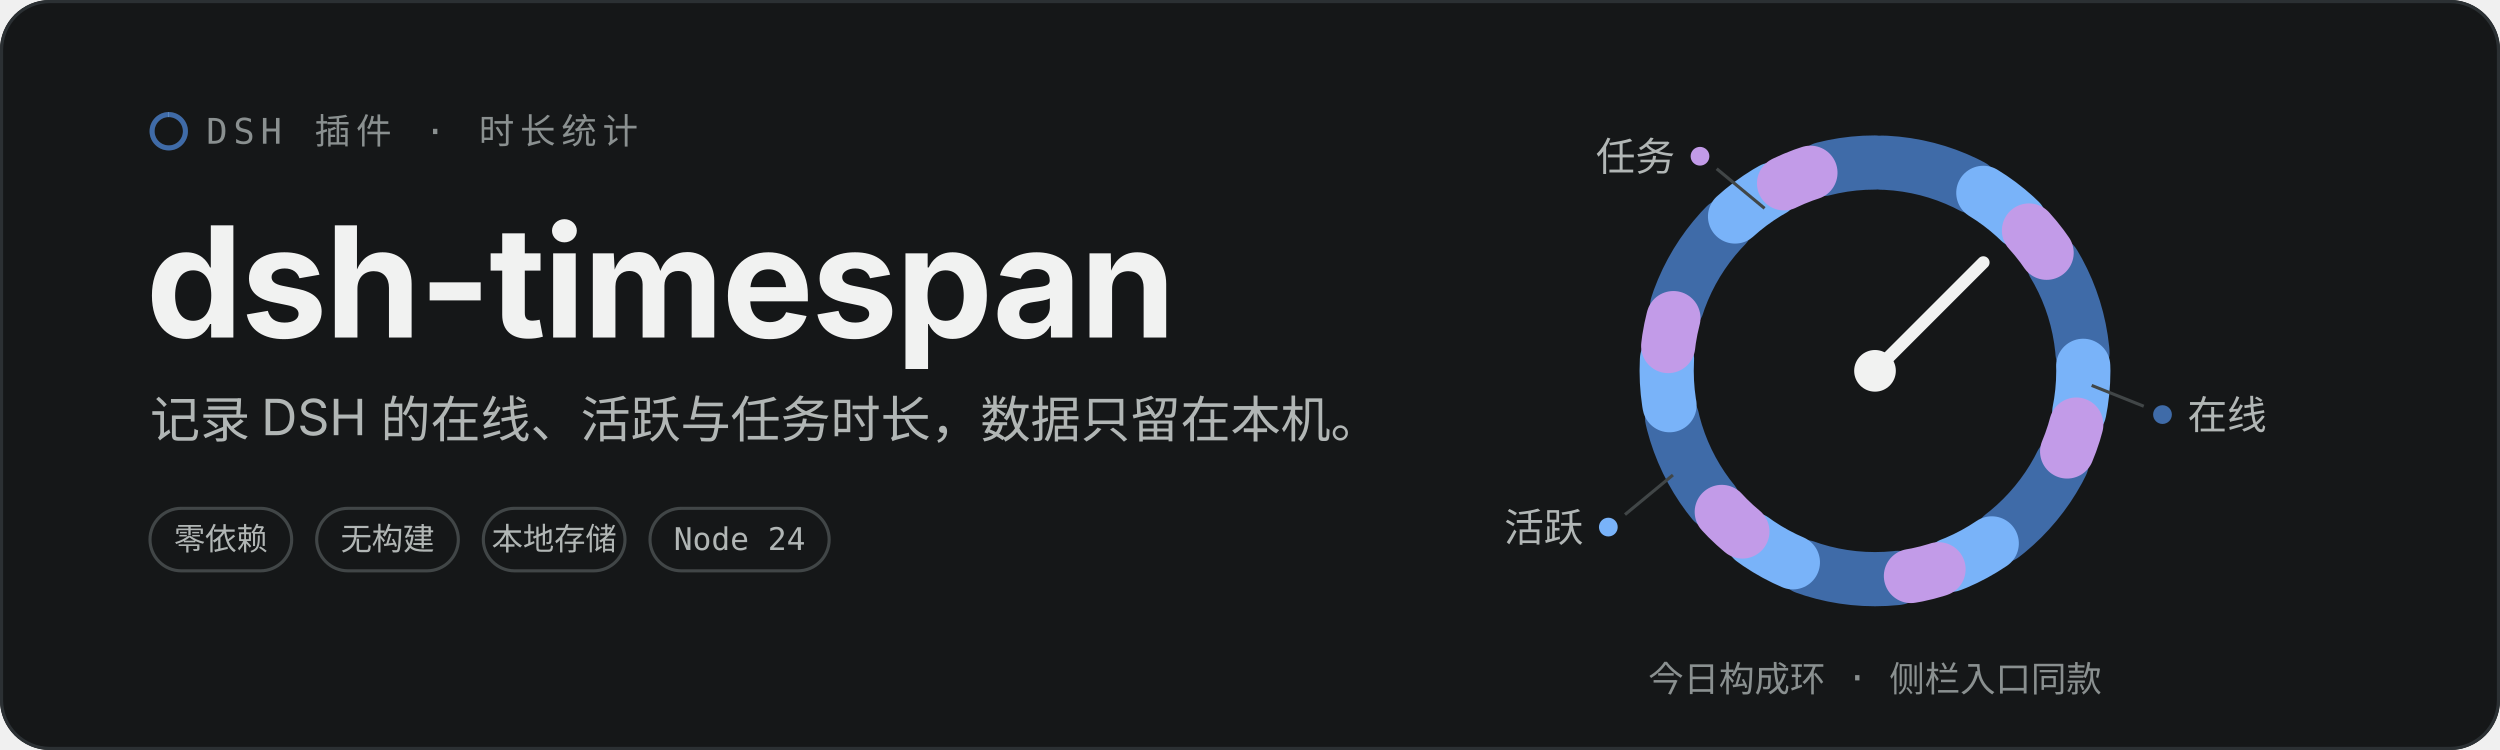
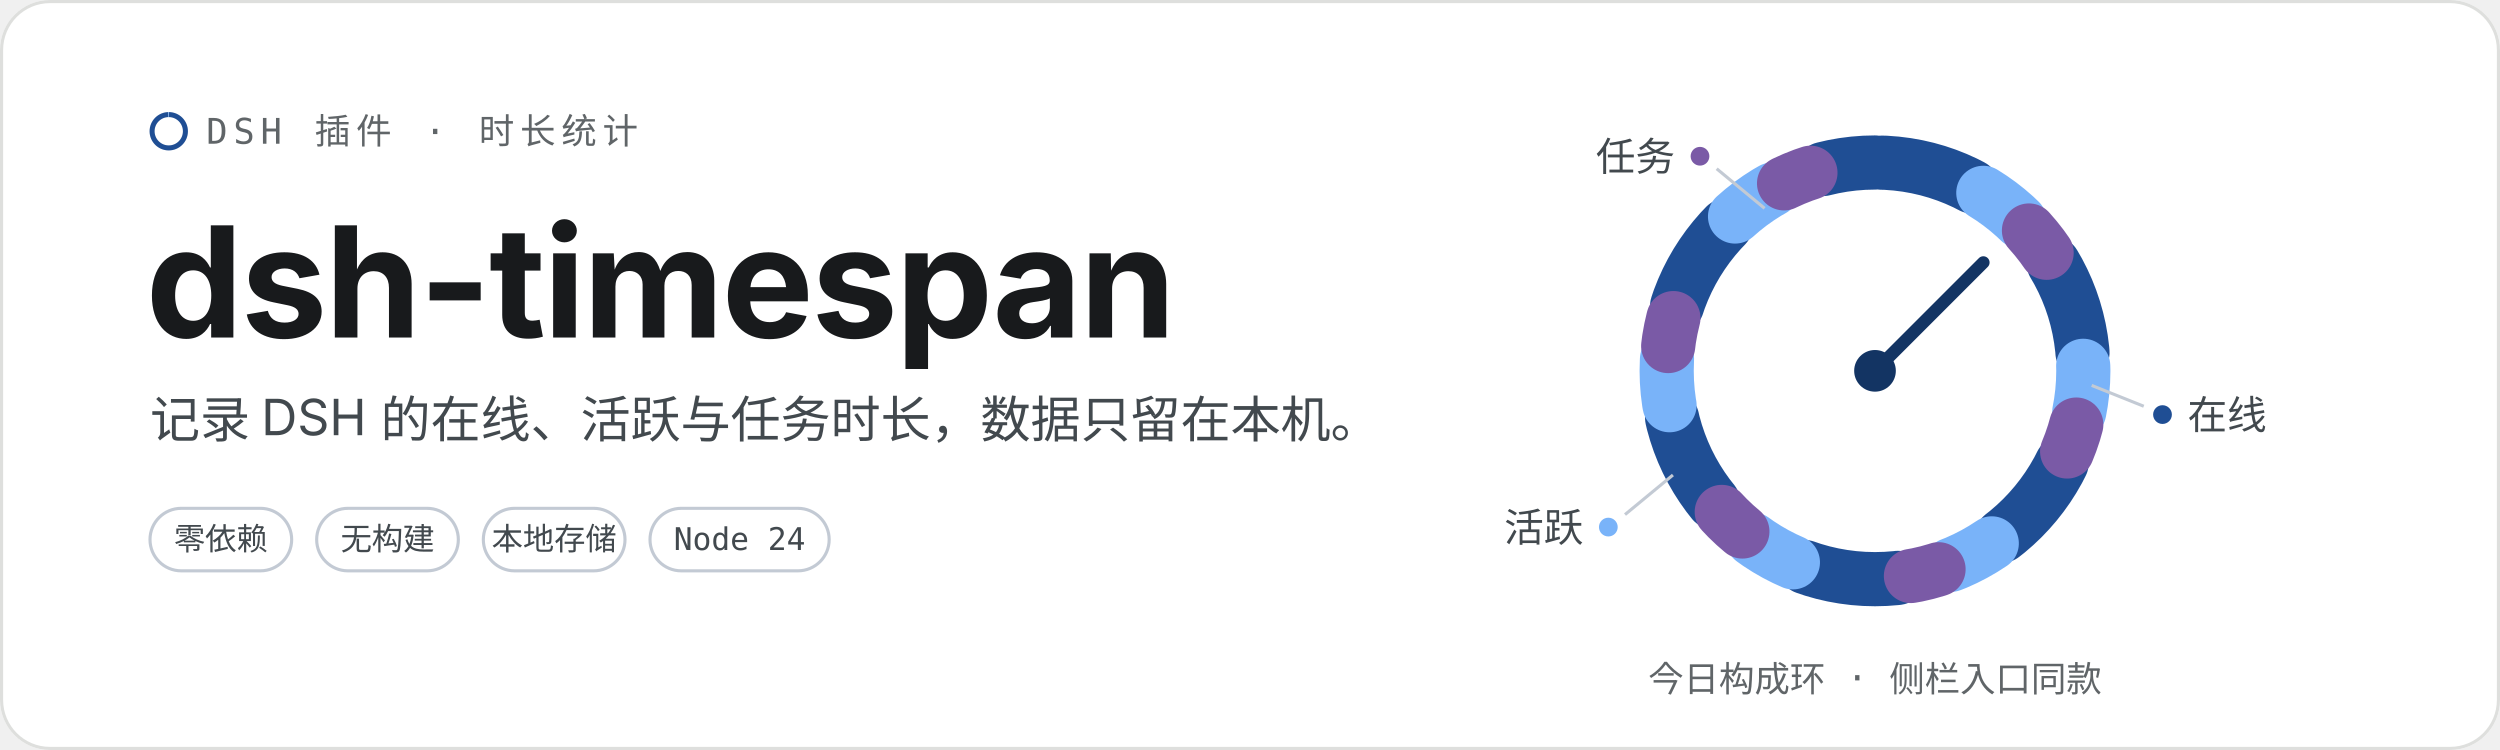
<svg xmlns="http://www.w3.org/2000/svg" width="1200" height="360" viewBox="0 0 1200 360" role="img" aria-labelledby="hero-title hero-desc">
-   <rect width="1200" height="360" rx="24" fill="#151718" />
-   <rect x="0.75" y="0.75" width="1198.5" height="358.5" rx="23.25" fill="none" stroke="#2b3033" stroke-width="1.5" />
+   <rect width="1200" height="360" rx="24" fill="#ffffff" />
+   <rect x="0.75" y="0.75" width="1198.5" height="358.5" rx="23.25" fill="none" stroke="#dedfdd" stroke-width="1.5" />
  <g id="title-block">
    <g transform="translate(72 54)">
-       <circle cx="9" cy="9" r="8" fill="none" stroke="#303435" stroke-width="2.4" />
+       <circle cx="9" cy="9" r="8" fill="none" stroke="#eaecee" stroke-width="2.4" />
      <g transform="rotate(-90 9 9)">
-         <circle cx="9" cy="9" r="8" fill="none" stroke="#3f6ba8" stroke-width="2.4" pathLength="100" stroke-dasharray="50 50" stroke-dashoffset="0" />
+         <circle cx="9" cy="9" r="8" fill="none" stroke="#1f4e94" stroke-width="2.4" pathLength="100" stroke-dasharray="50 50" stroke-dashoffset="0" />
        <circle cx="9" cy="9" r="8" fill="none" stroke="#79B3F9" stroke-width="2.4" pathLength="100" stroke-dasharray="30 70" stroke-dashoffset="-50" />
-         <circle cx="9" cy="9" r="8" fill="none" stroke="#C29BE8" stroke-width="2.4" pathLength="100" stroke-dasharray="20 80" stroke-dashoffset="-80" />
+         <circle cx="9" cy="9" r="8" fill="none" stroke="#7a5aa6" stroke-width="2.4" pathLength="100" stroke-dasharray="20 80" stroke-dashoffset="-80" />
      </g>
-       <text x="27" y="15" font-size="17" letter-spacing="2.8" fill="#8a9090" font-family="ui-monospace, 'Cascadia Mono', Consolas, 'SFMono-Regular', Menlo, monospace">DSH 插件 · 时长统计</text>
+       <text x="27" y="15" font-size="17" letter-spacing="2.8" fill="#606568" font-family="ui-monospace, 'Cascadia Mono', Consolas, 'SFMono-Regular', Menlo, monospace">DSH 插件 · 时长统计</text>
    </g>
-     <text x="70" y="162" font-size="74" font-weight="700" letter-spacing="-1" fill="#f1f2f1" font-family="-apple-system, BlinkMacSystemFont, 'Segoe UI', 'PingFang SC', 'Microsoft YaHei', sans-serif">dsh-timespan</text>
-     <text x="72" y="210" font-size="24" fill="#b1b6b5" font-family="-apple-system, BlinkMacSystemFont, 'Segoe UI', 'PingFang SC', 'Microsoft YaHei', sans-serif">记录 DSH 的在线、活跃与任务时长，数据只留在本机。</text>
-     <g id="meta-chips" font-size="15" fill="#b1b6b5" font-family="ui-monospace, 'Cascadia Mono', Consolas, 'SFMono-Regular', Menlo, monospace">
-       <rect x="72" y="244" width="68" height="30" rx="15" fill="none" stroke="#414647" stroke-width="1.5" />
+     <text x="70" y="162" font-size="74" font-weight="700" letter-spacing="-1" fill="#181a1c" font-family="-apple-system, BlinkMacSystemFont, 'Segoe UI', 'PingFang SC', 'Microsoft YaHei', sans-serif">dsh-timespan</text>
+     <text x="72" y="210" font-size="24" fill="#42494e" font-family="-apple-system, BlinkMacSystemFont, 'Segoe UI', 'PingFang SC', 'Microsoft YaHei', sans-serif">记录 DSH 的在线、活跃与任务时长，数据只留在本机。</text>
+     <g id="meta-chips" font-size="15" fill="#42494e" font-family="ui-monospace, 'Cascadia Mono', Consolas, 'SFMono-Regular', Menlo, monospace">
+       <rect x="72" y="244" width="68" height="30" rx="15" fill="none" stroke="#c3cad4" stroke-width="1.5" />
      <text x="106" y="264" text-anchor="middle">零依赖</text>
-       <rect x="152" y="244" width="68" height="30" rx="15" fill="none" stroke="#414647" stroke-width="1.5" />
+       <rect x="152" y="244" width="68" height="30" rx="15" fill="none" stroke="#c3cad4" stroke-width="1.5" />
      <text x="186" y="264" text-anchor="middle">无构建</text>
-       <rect x="232" y="244" width="68" height="30" rx="15" fill="none" stroke="#414647" stroke-width="1.5" />
+       <rect x="232" y="244" width="68" height="30" rx="15" fill="none" stroke="#c3cad4" stroke-width="1.5" />
      <text x="266" y="264" text-anchor="middle">本地存储</text>
-       <rect x="312" y="244" width="86" height="30" rx="15" fill="none" stroke="#414647" stroke-width="1.5" />
+       <rect x="312" y="244" width="86" height="30" rx="15" fill="none" stroke="#c3cad4" stroke-width="1.5" />
      <text x="355" y="264" text-anchor="middle">Node 24</text>
    </g>
  </g>
  <g id="composite-ring">
    <g transform="rotate(-90 900 178)" stroke-linecap="round">
-       <circle cx="900" cy="178" r="100" fill="none" stroke="#3f6ba8" stroke-width="26" pathLength="100" stroke-dasharray="45.16 54.84" stroke-dashoffset="-3.17" />
+       <circle cx="900" cy="178" r="100" fill="none" stroke="#1f4e94" stroke-width="26" pathLength="100" stroke-dasharray="45.16 54.84" stroke-dashoffset="-3.17" />
      <circle cx="900" cy="178" r="100" fill="none" stroke="#79B3F9" stroke-width="26" pathLength="100" stroke-dasharray="22.16 77.84" stroke-dashoffset="-54.67" />
-       <circle cx="900" cy="178" r="100" fill="none" stroke="#C29BE8" stroke-width="26" pathLength="100" stroke-dasharray="13.66 86.34" stroke-dashoffset="-83.17" />
+       <circle cx="900" cy="178" r="100" fill="none" stroke="#7a5aa6" stroke-width="26" pathLength="100" stroke-dasharray="13.66 86.34" stroke-dashoffset="-83.17" />
    </g>
-     <path d="M900 178 952 126" fill="none" stroke="#f1f2f1" stroke-width="6" stroke-linecap="round" />
-     <circle cx="900" cy="178" r="10" fill="#f1f2f1" />
+     <path d="M900 178 952 126" fill="none" stroke="#133463" stroke-width="6" stroke-linecap="round" />
+     <circle cx="900" cy="178" r="10" fill="#133463" />
    <g font-family="-apple-system, BlinkMacSystemFont, 'Segoe UI', 'PingFang SC', 'Microsoft YaHei', sans-serif" font-size="19">
      <g id="label-online">
-         <path d="M1004 185 1029 195" stroke="#414647" stroke-width="1.5" fill="none" />
-         <circle cx="1038" cy="199" r="4.5" fill="#3f6ba8" />
-         <text x="1050" y="206" fill="#b1b6b5">在线</text>
+         <path d="M1004 185 1029 195" stroke="#c3cad4" stroke-width="1.5" fill="none" />
+         <circle cx="1038" cy="199" r="4.5" fill="#1f4e94" />
+         <text x="1050" y="206" fill="#42494e">在线</text>
      </g>
      <g id="label-active">
-         <path d="M803 228 780 247" stroke="#414647" stroke-width="1.5" fill="none" />
+         <path d="M803 228 780 247" stroke="#c3cad4" stroke-width="1.5" fill="none" />
        <circle cx="772" cy="253" r="4.5" fill="#79B3F9" />
-         <text x="760" y="260" text-anchor="end" fill="#b1b6b5">活跃</text>
+         <text x="760" y="260" text-anchor="end" fill="#42494e">活跃</text>
      </g>
      <g id="label-task">
-         <path d="M847 100 824 81" stroke="#414647" stroke-width="1.5" fill="none" />
-         <circle cx="816" cy="75" r="4.5" fill="#C29BE8" />
-         <text x="804" y="82" text-anchor="end" fill="#b1b6b5">任务</text>
+         <path d="M847 100 824 81" stroke="#c3cad4" stroke-width="1.5" fill="none" />
+         <circle cx="816" cy="75" r="4.5" fill="#7a5aa6" />
+         <text x="804" y="82" text-anchor="end" fill="#42494e">任务</text>
      </g>
    </g>
-     <text x="900" y="332" text-anchor="middle" font-family="ui-monospace, 'Cascadia Mono', Consolas, 'SFMono-Regular', Menlo, monospace" font-size="17" fill="#8a9090">今日构成环 · 侧栏入口同款</text>
+     <text x="900" y="332" text-anchor="middle" font-family="ui-monospace, 'Cascadia Mono', Consolas, 'SFMono-Regular', Menlo, monospace" font-size="17" fill="#606568">今日构成环 · 侧栏入口同款</text>
  </g>
</svg>
